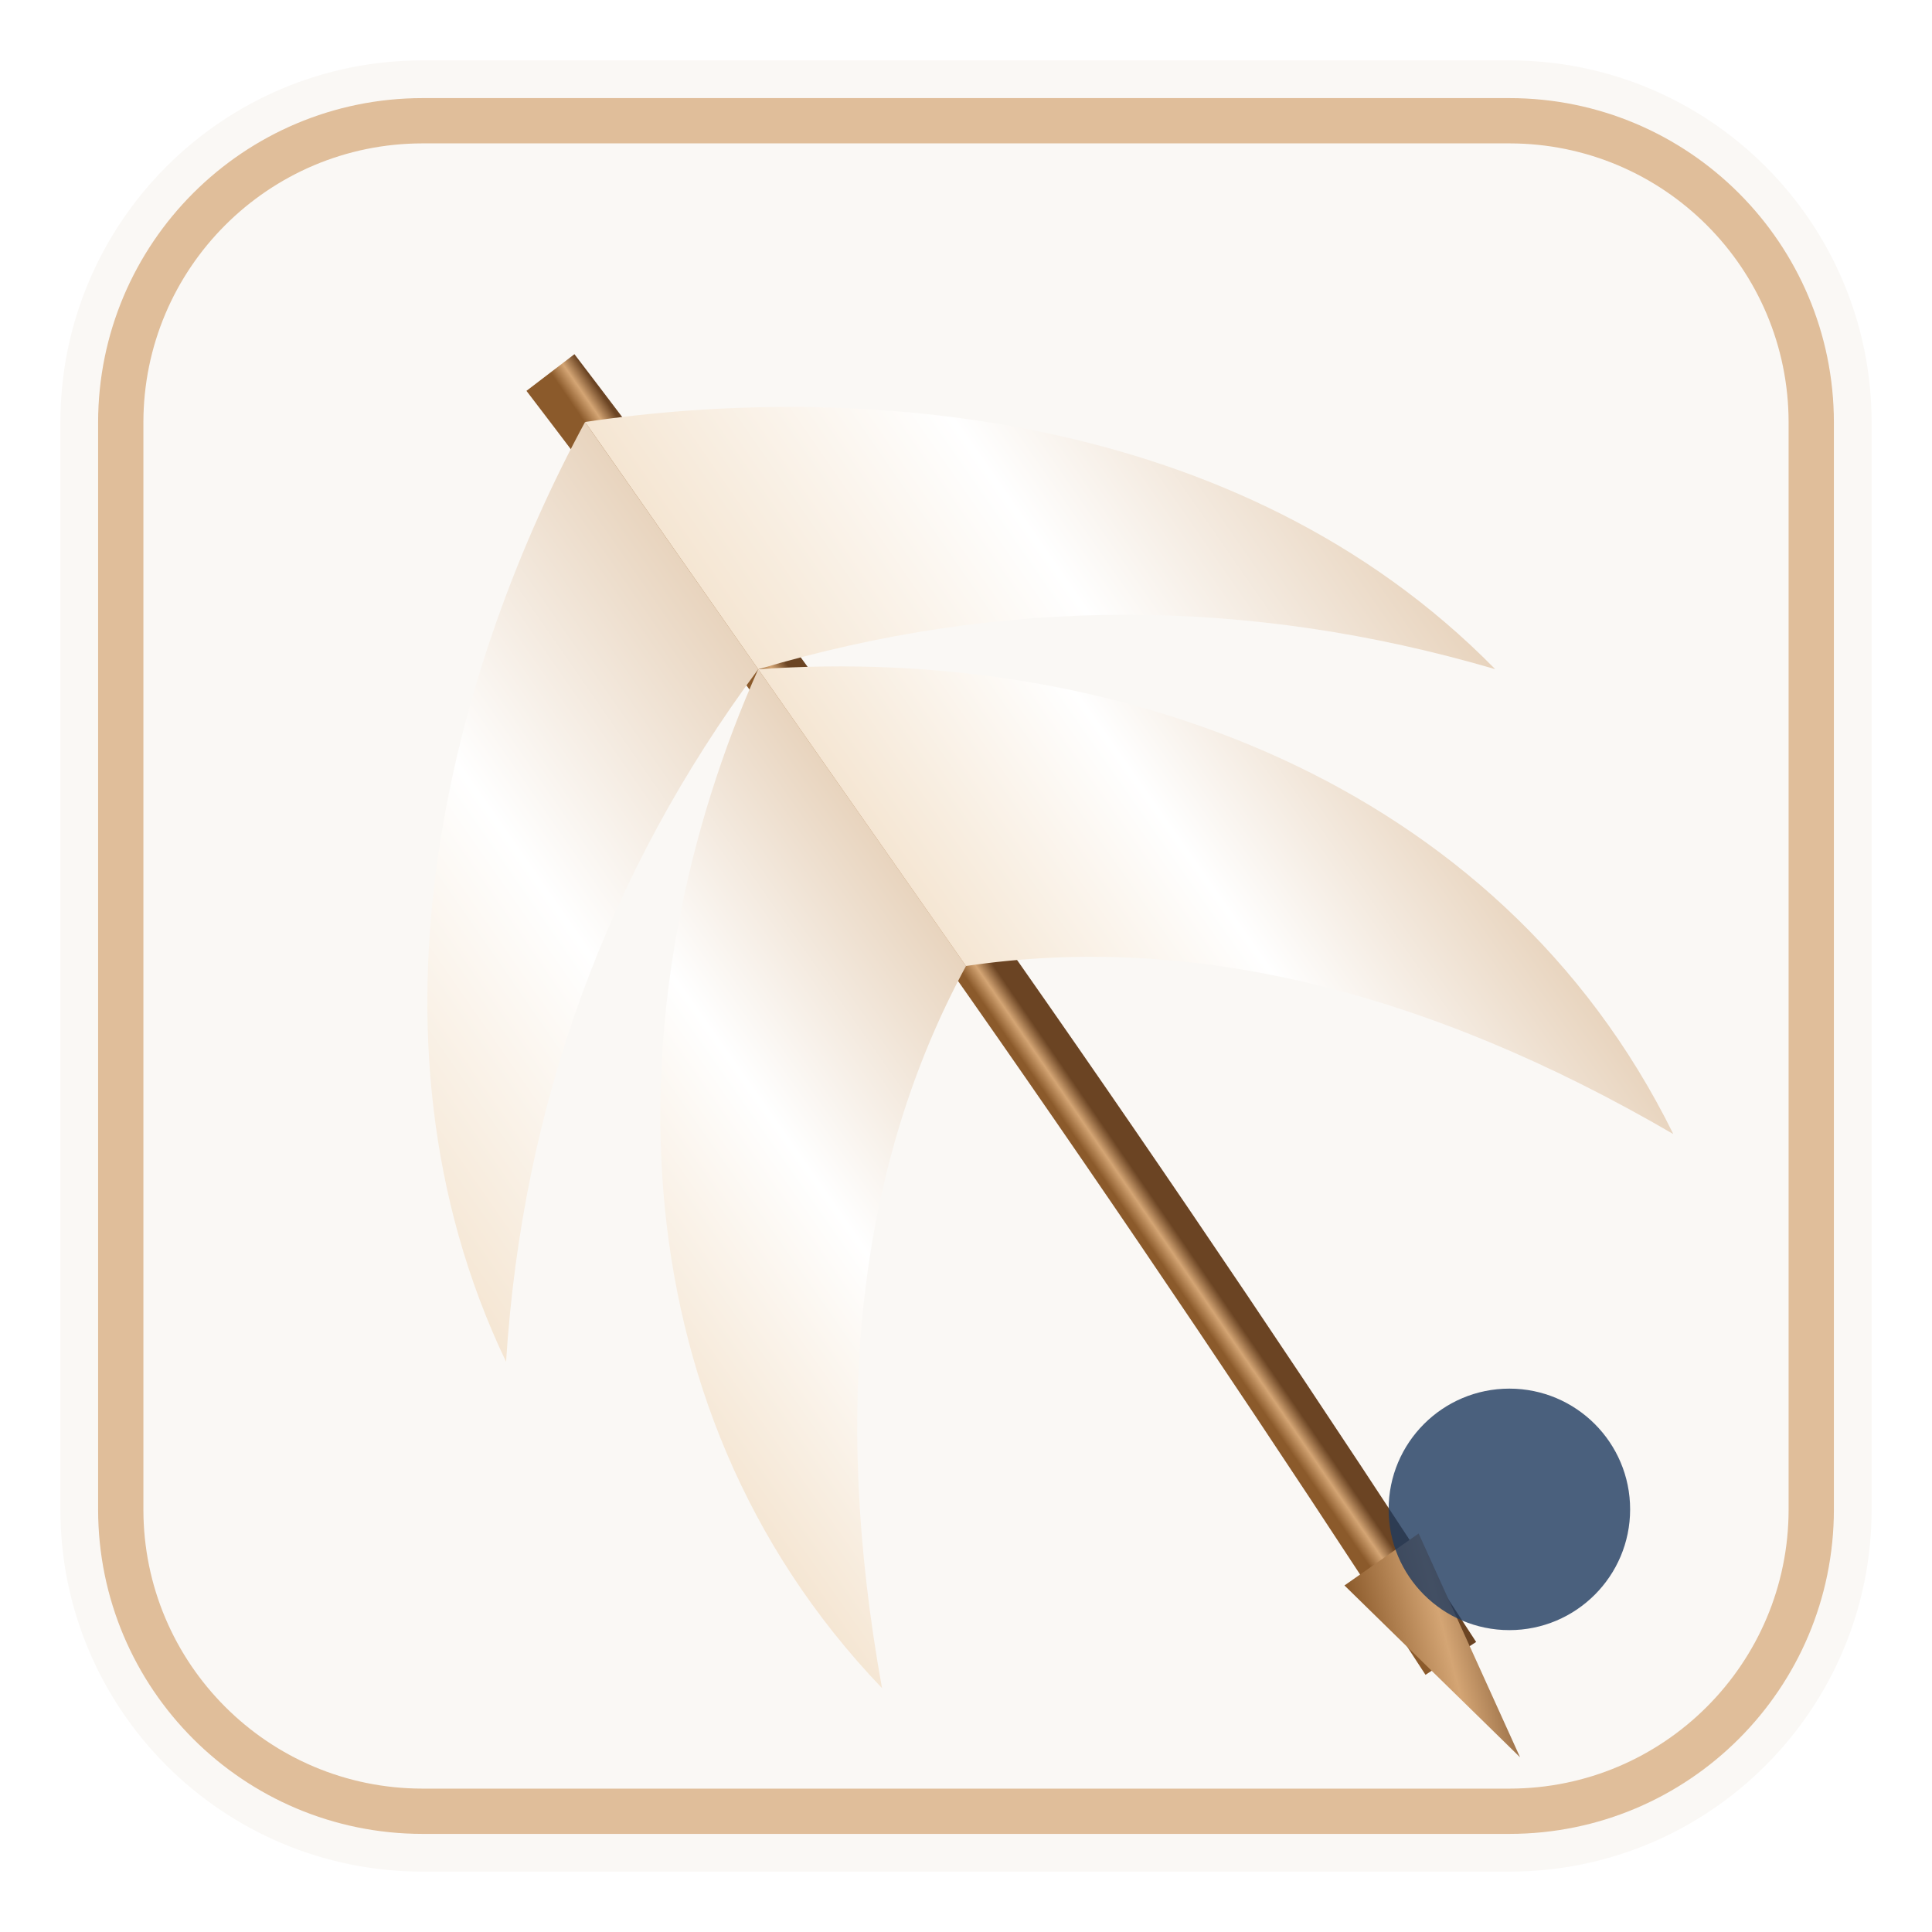
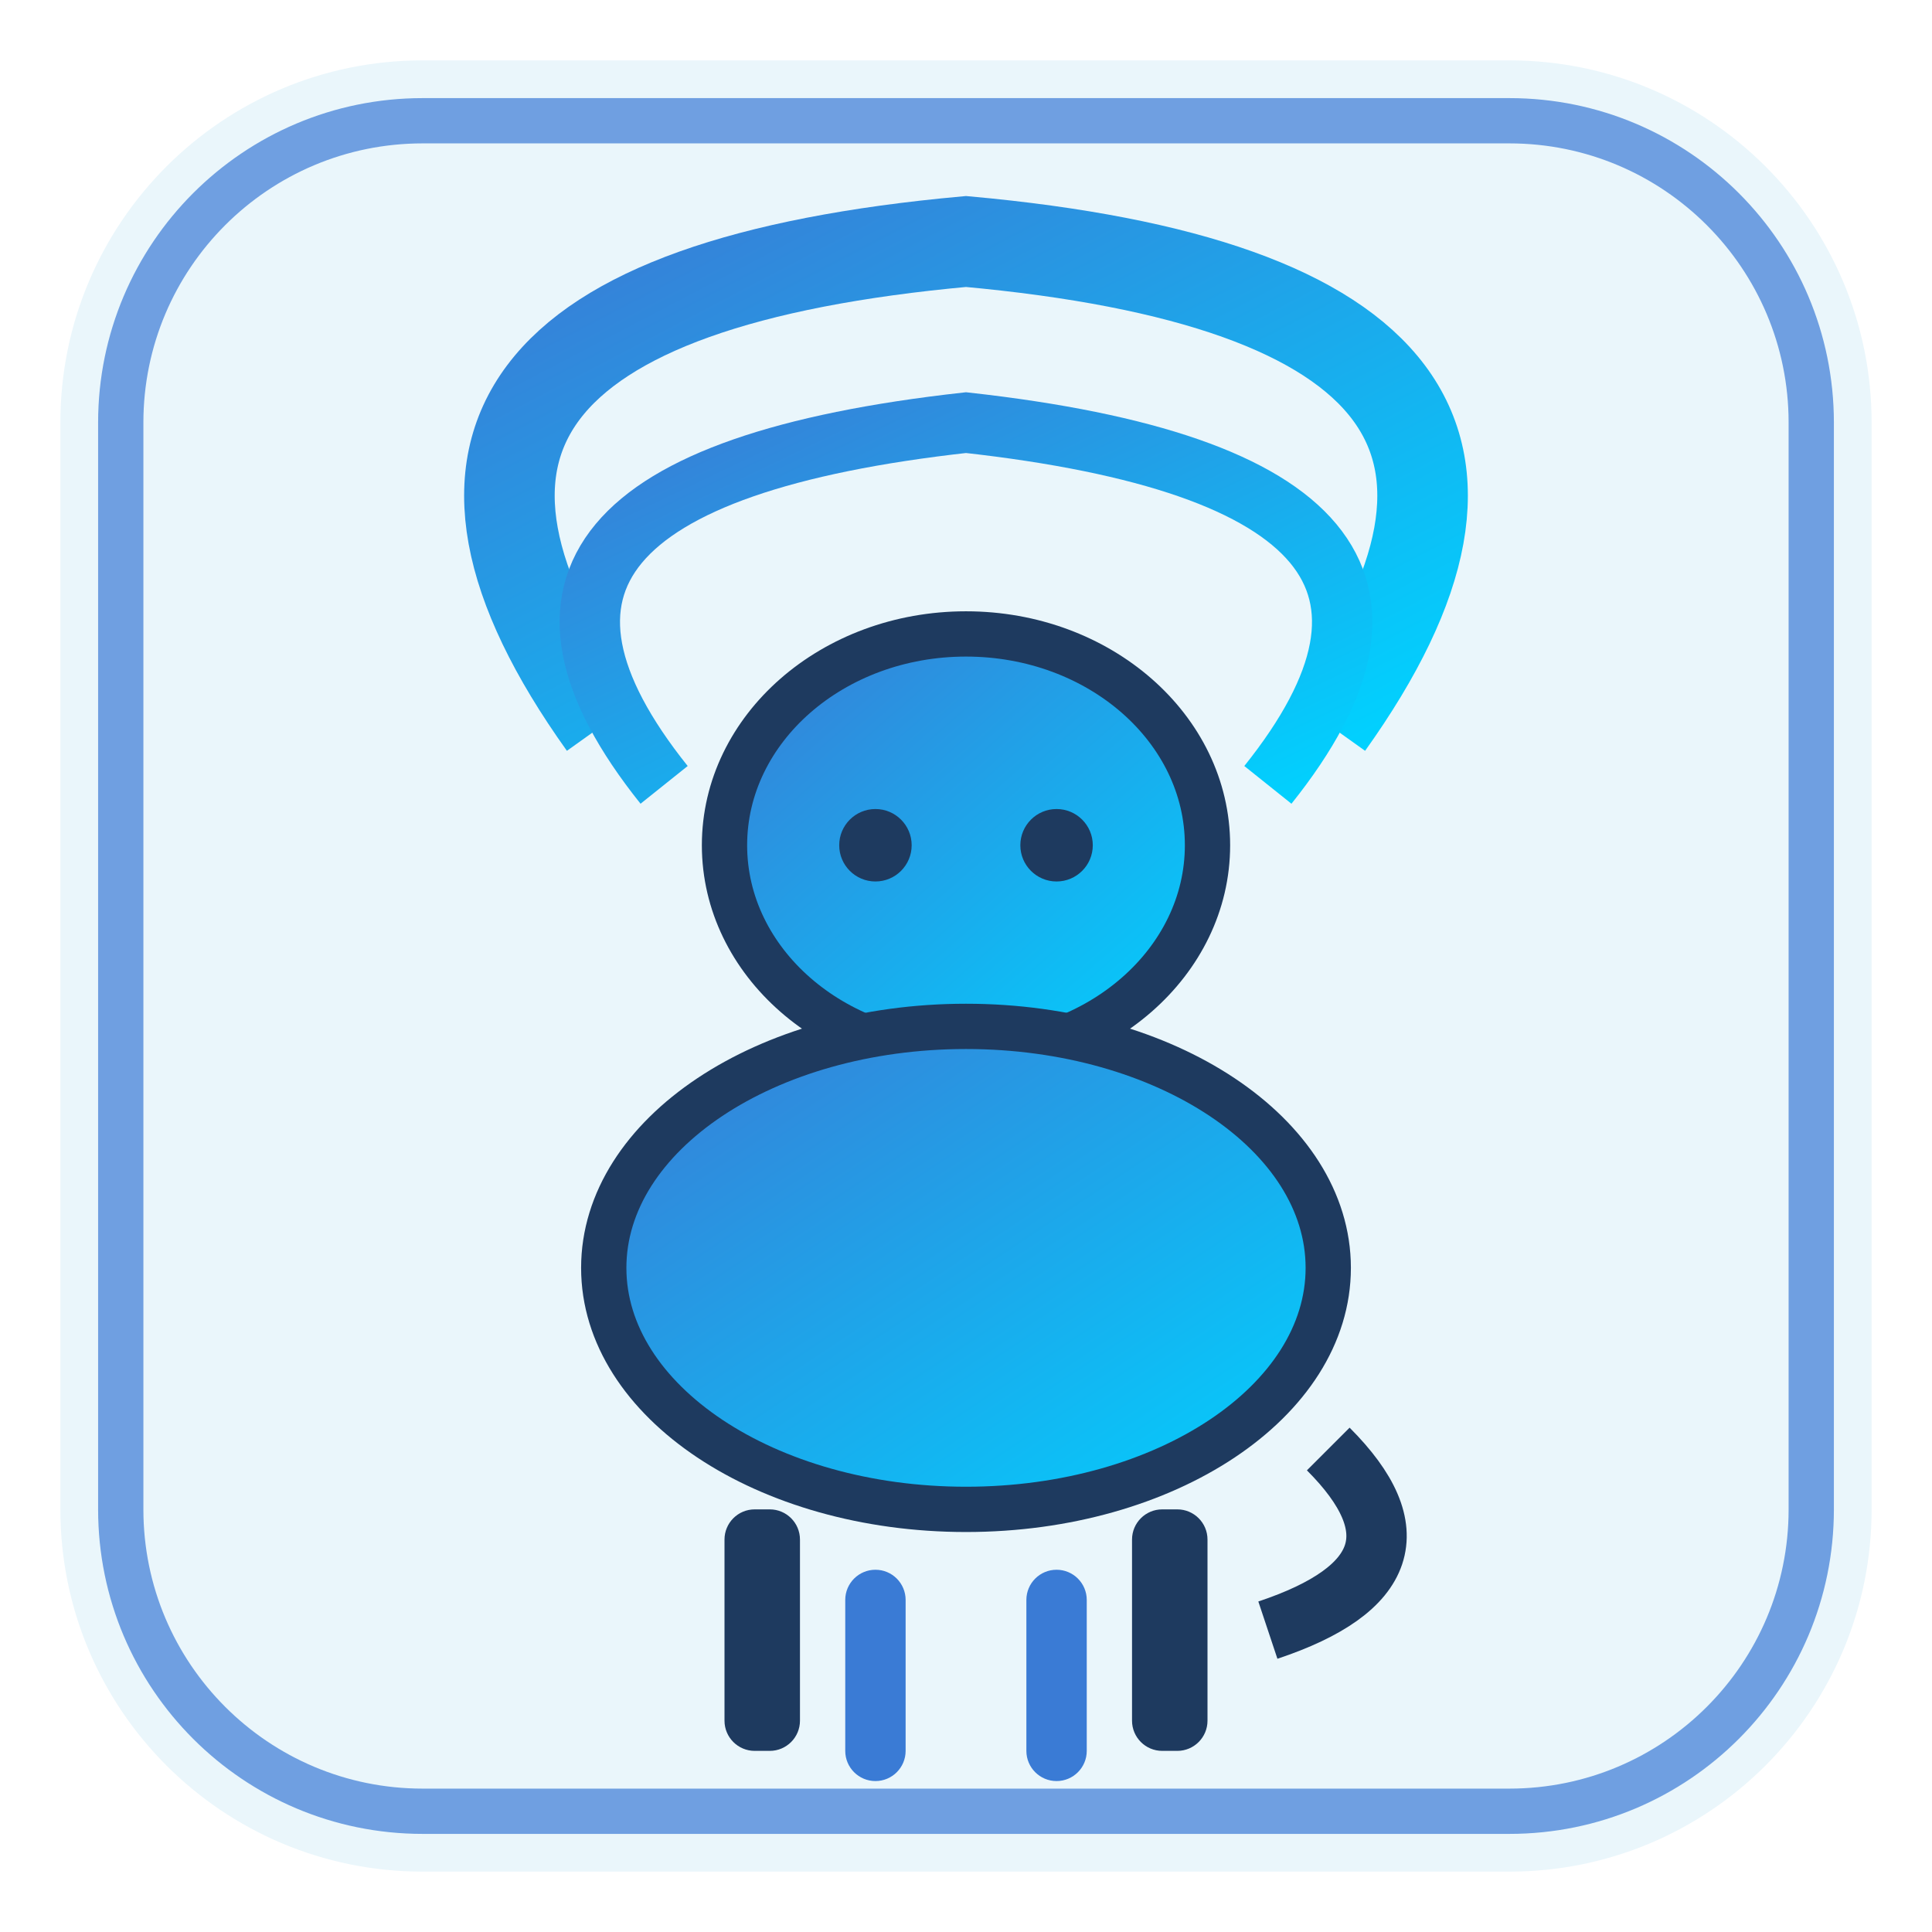
<svg xmlns="http://www.w3.org/2000/svg" viewBox="0 0 64 64">
  <defs>
-     <linearGradient id="fGrad" x1="0%" y1="0%" x2="100%" y2="100%">
-       <stop offset="0%" style="stop-color:#8b5a2b" />
-       <stop offset="50%" style="stop-color:#d4a574" />
-       <stop offset="100%" style="stop-color:#6b4423" />
-     </linearGradient>
-     <linearGradient id="fWhite" x1="0%" y1="0%" x2="100%" y2="0%">
-       <stop offset="0%" style="stop-color:#f5e6d3" />
-       <stop offset="50%" style="stop-color:#ffffff" />
-       <stop offset="100%" style="stop-color:#e8d4be" />
+     <linearGradient id="ibexBlue" x1="0%" y1="0%" x2="100%" y2="100%">
+       <stop offset="0%" stop-color="#3a7bd5" />
+       <stop offset="100%" stop-color="#00d2ff" />
    </linearGradient>
  </defs>
-   <rect x="2" y="2" width="60" height="60" rx="12" fill="#faf8f5" />
-   <rect x="4" y="4" width="56" height="56" rx="10" fill="none" stroke="#d4a574" stroke-width="1.5" opacity="0.7" />
-   <g transform="translate(32, 32) rotate(-35)">
-     <path d="M0 -24 Q1 0 0 28" stroke="url(#fGrad)" stroke-width="2" fill="none" />
-     <path d="M0 -22 C-8 -18 -18 -10 -20 2 Q-12 -8 0 -12 Z" fill="url(#fWhite)" />
-     <path d="M0 -12 C-10 -6 -18 5 -16 18 Q-10 5 0 0 Z" fill="url(#fWhite)" />
-     <path d="M0 -22 C8 -18 18 -10 20 2 Q12 -8 0 -12 Z" fill="url(#fWhite)" />
-     <path d="M0 -12 C10 -6 18 5 16 18 Q10 5 0 0 Z" fill="url(#fWhite)" />
-     <path d="M-1.5 24 L0 32 L1.5 24 Z" fill="url(#fGrad)" />
+   <rect x="2" y="2" width="60" height="60" rx="12" fill="#eaf6fb" />
+   <rect x="4" y="4" width="56" height="56" rx="10" fill="none" stroke="#3a7bd5" stroke-width="1.5" opacity="0.7" />
+   <g>
+     <path d="M20 24 Q10 10 32 8 Q54 10 44 24" stroke="url(#ibexBlue)" stroke-width="3" fill="none" />
+     <path d="M22 26 Q14 16 32 14 Q50 16 42 26" stroke="url(#ibexBlue)" stroke-width="2" fill="none" />
+     <ellipse cx="32" cy="28" rx="8" ry="7" fill="url(#ibexBlue)" stroke="#1e3a5f" stroke-width="1.5" />
+     <circle cx="29" cy="28" r="1.2" fill="#1e3a5f" />
+     <circle cx="35" cy="28" r="1.2" fill="#1e3a5f" />
+     <ellipse cx="32" cy="42" rx="12" ry="8" fill="url(#ibexBlue)" stroke="#1e3a5f" stroke-width="1.5" />
+     <rect x="24" y="50" width="2.5" height="8" rx="1" fill="#1e3a5f" />
+     <rect x="37.5" y="50" width="2.5" height="8" rx="1" fill="#1e3a5f" />
+     <rect x="28" y="52" width="2" height="7" rx="1" fill="#3a7bd5" />
+     <rect x="34" y="52" width="2" height="7" rx="1" fill="#3a7bd5" />
+     <path d="M44 48 Q48 52 42 54" stroke="#1e3a5f" stroke-width="2" fill="none" />
  </g>
-   <circle cx="50" cy="50" r="4" fill="#1e3a5f" opacity="0.8" />
</svg>
